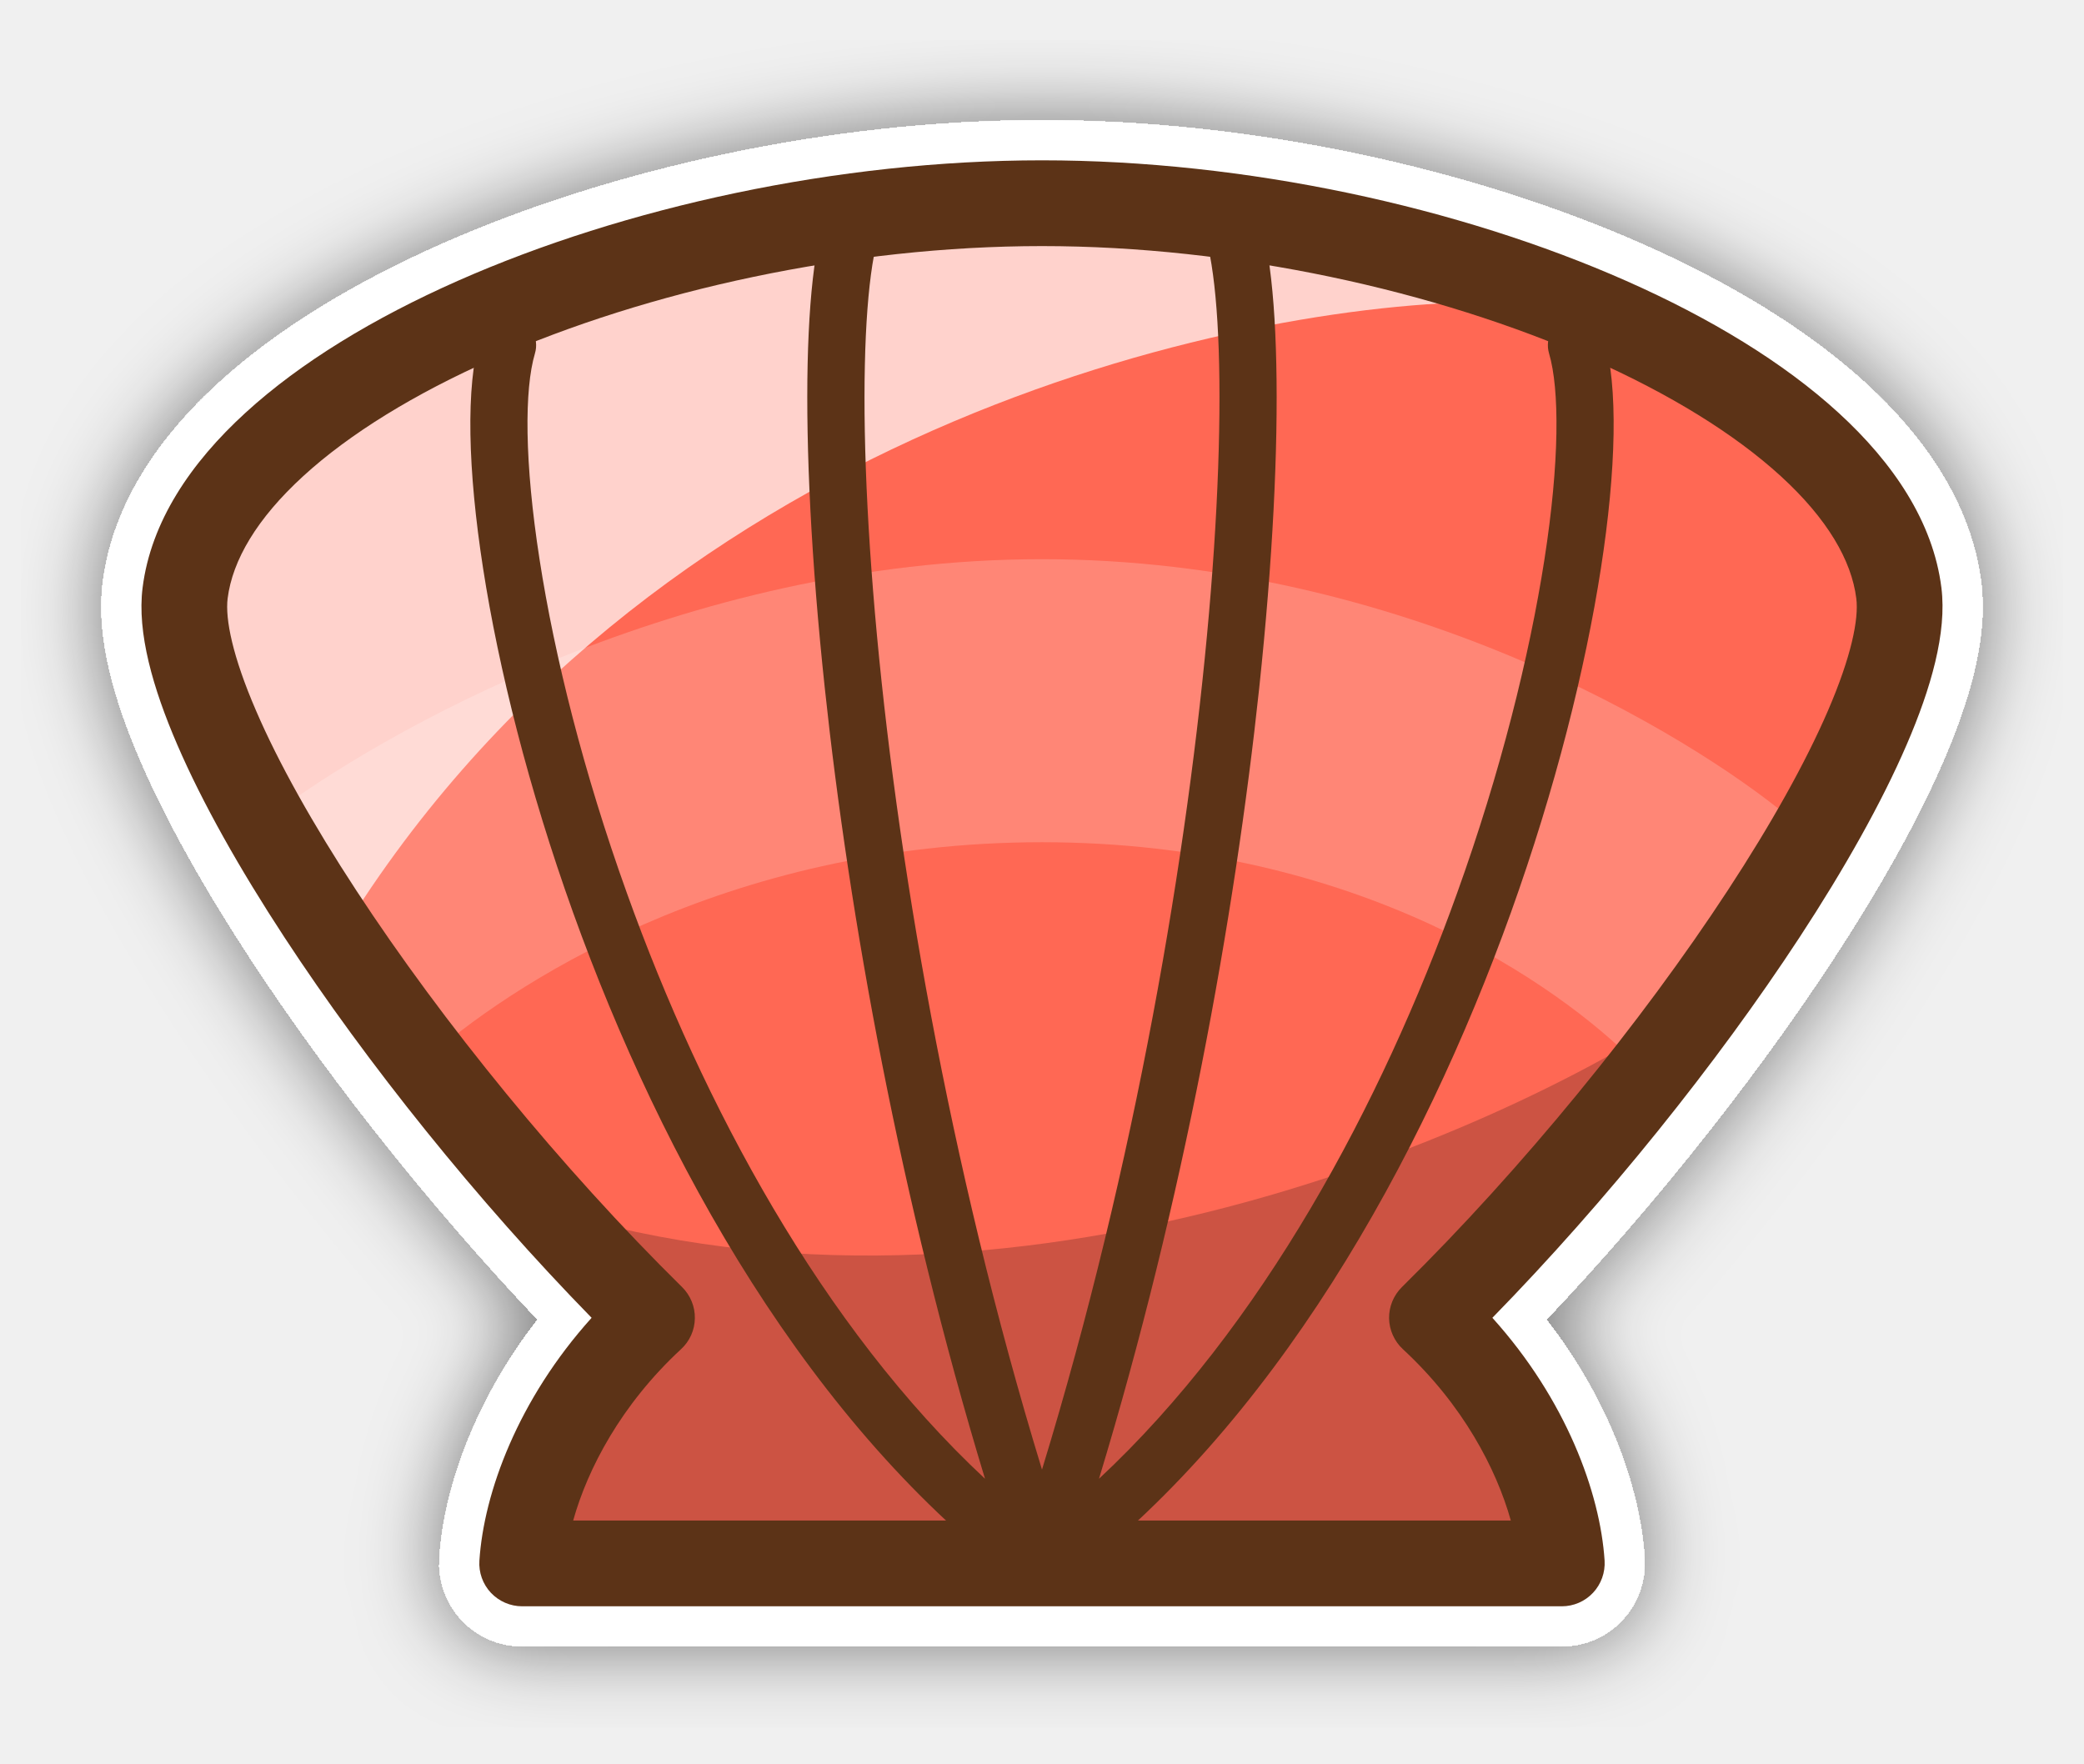
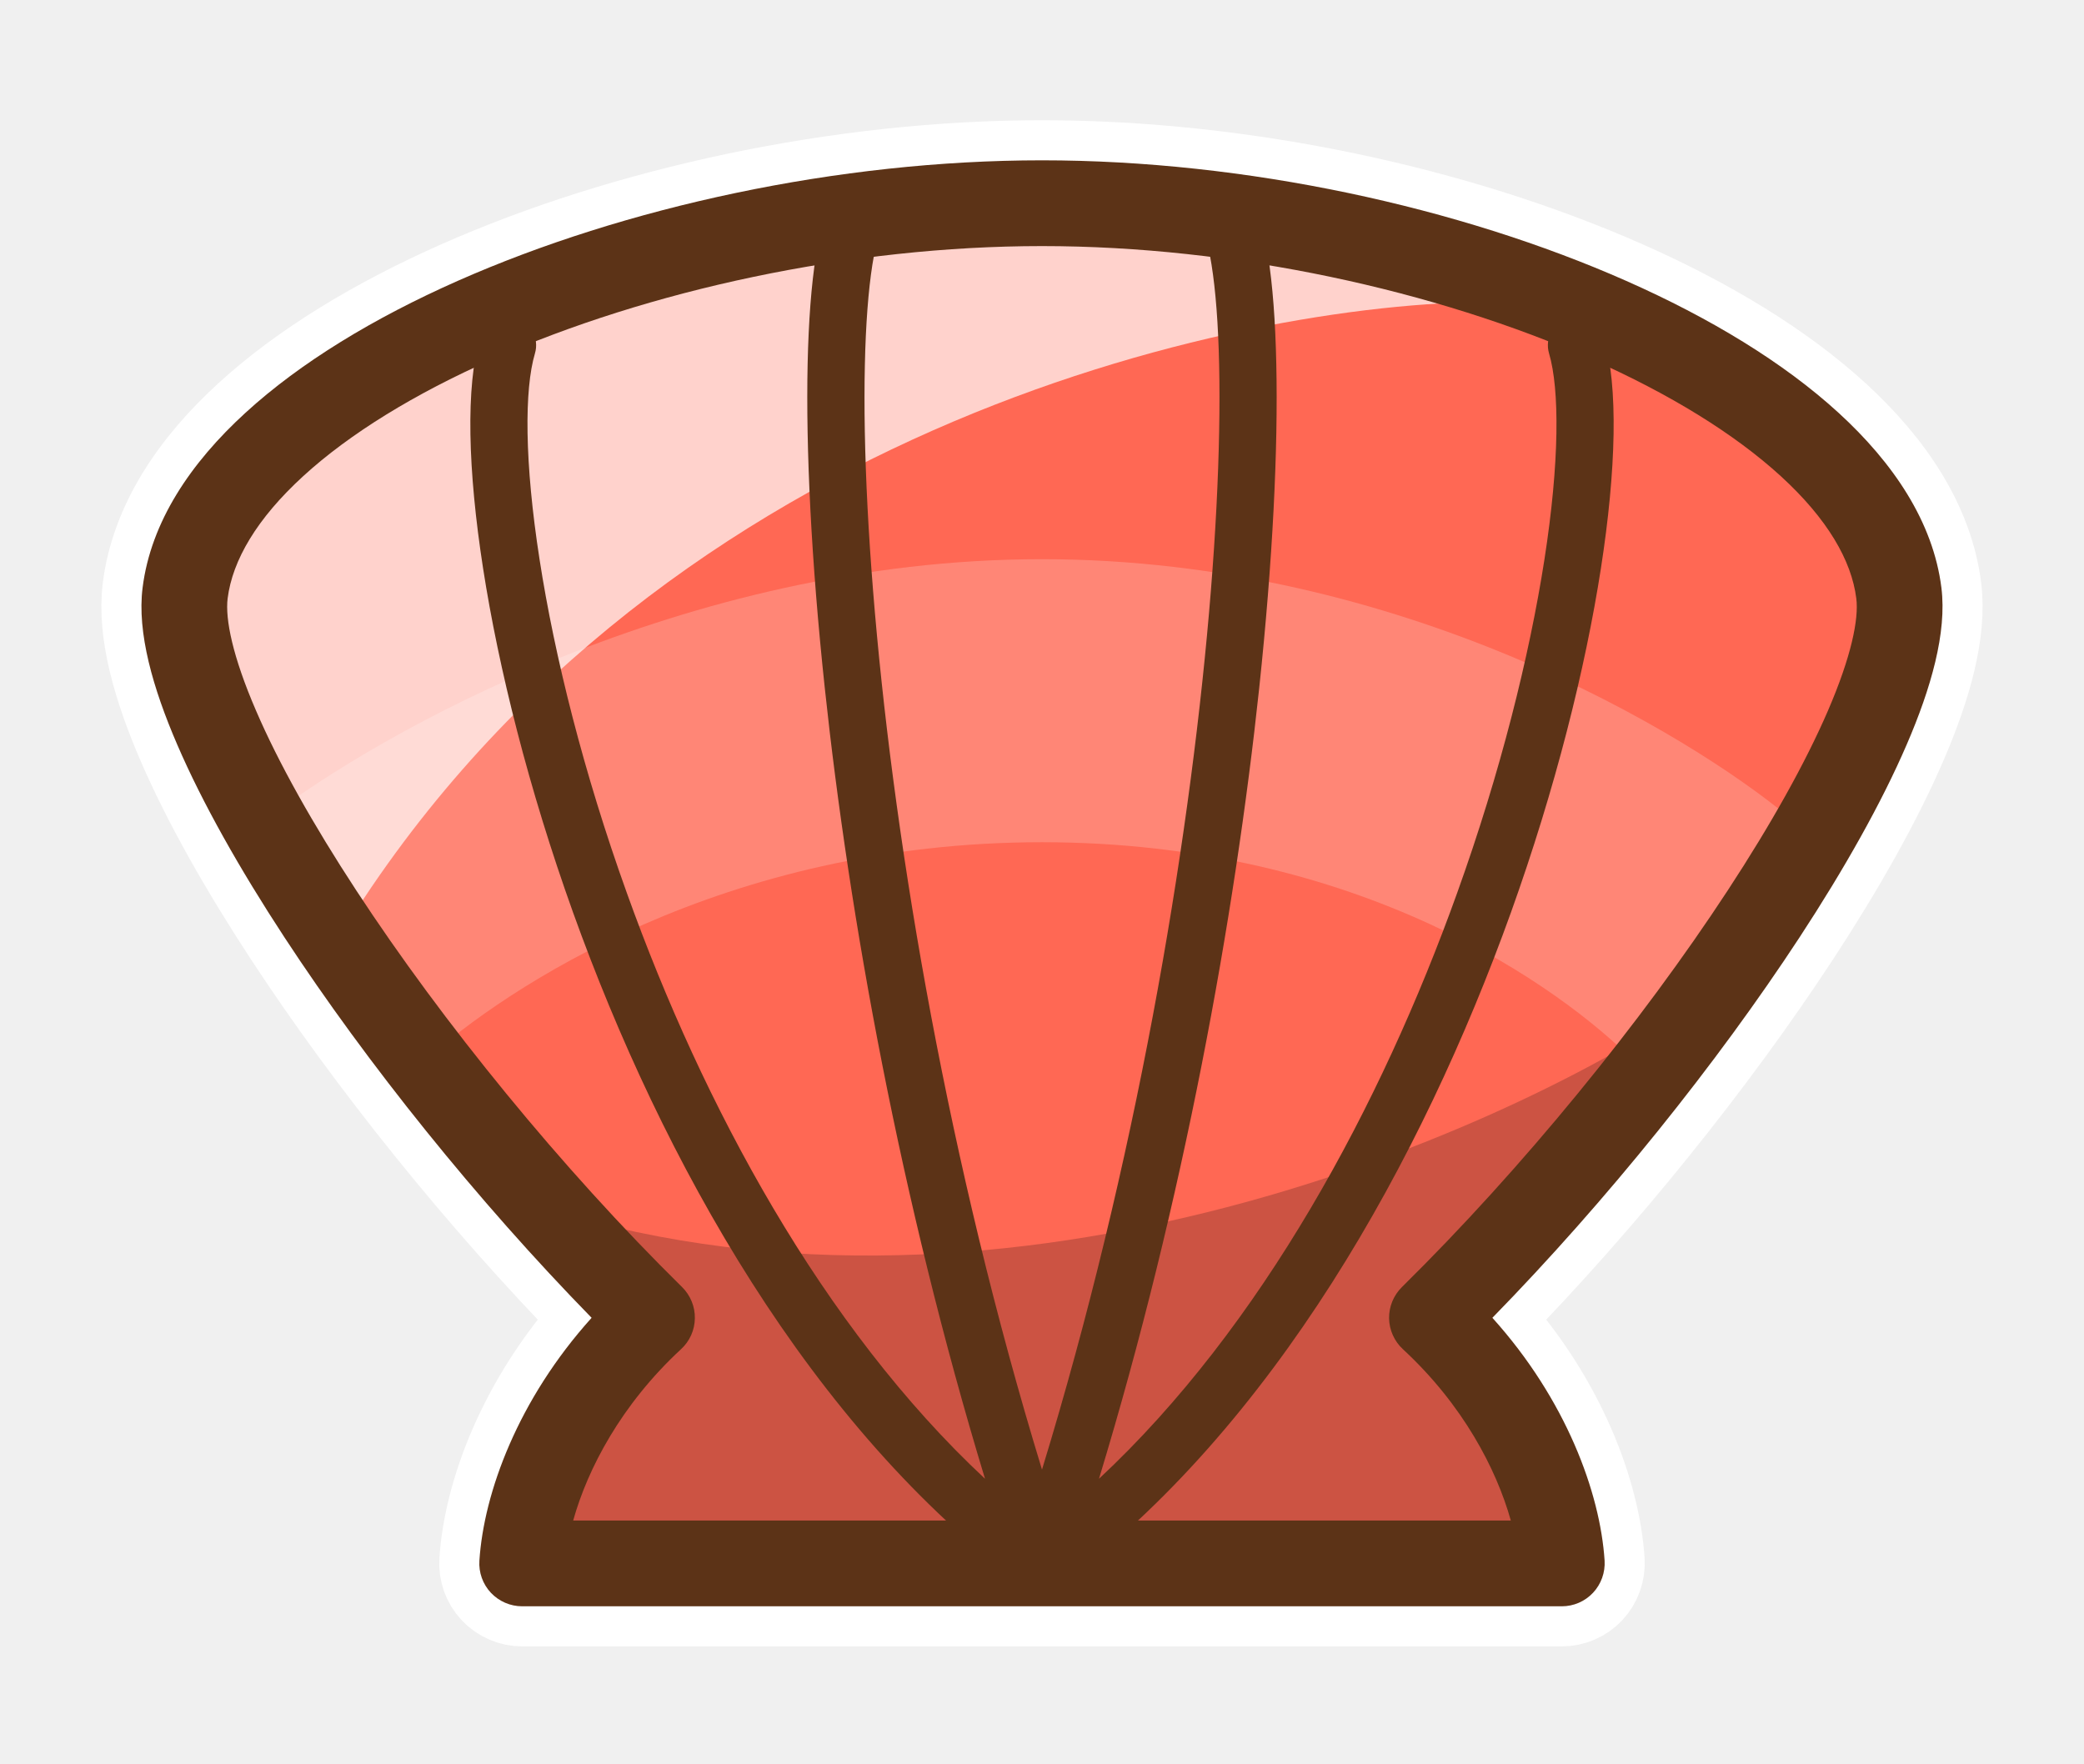
<svg xmlns="http://www.w3.org/2000/svg" width="26" height="22" viewBox="0 0 26 22" fill="none">
-   <g filter="url(#filter0_d_2536_125749)">
-     <path fill-rule="evenodd" clip-rule="evenodd" d="M3.784 5.939C3.203 6.47 2.9 6.991 2.84 7.465C2.808 7.723 2.902 8.19 3.194 8.865C3.474 9.516 3.905 10.284 4.444 11.107C5.522 12.754 7.005 14.575 8.51 16.057C8.614 16.16 8.672 16.301 8.669 16.447C8.667 16.593 8.605 16.732 8.497 16.831C7.748 17.524 7.33 18.327 7.151 18.969H18.849C18.669 18.327 18.252 17.524 17.502 16.831C17.395 16.732 17.333 16.593 17.33 16.447C17.328 16.301 17.386 16.16 17.49 16.057C18.994 14.575 20.478 12.754 21.556 11.107C22.095 10.284 22.525 9.516 22.806 8.865C23.097 8.19 23.192 7.723 23.159 7.465C23.1 6.991 22.797 6.47 22.216 5.939C21.639 5.412 20.831 4.914 19.858 4.483C17.913 3.622 15.396 3.07 13 3.07C10.604 3.07 8.087 3.622 6.142 4.483C5.169 4.914 4.36 5.412 3.784 5.939ZM5.708 3.505C7.792 2.583 10.457 2 13 2C15.542 2 18.207 2.583 20.291 3.505C21.333 3.966 22.251 4.521 22.938 5.15C23.62 5.774 24.118 6.51 24.221 7.332C24.291 7.892 24.091 8.587 23.788 9.289C23.475 10.015 23.011 10.839 22.451 11.694C21.422 13.265 20.045 14.981 18.619 16.44C19.536 17.457 19.964 18.621 20.019 19.469C20.028 19.617 19.976 19.762 19.875 19.87C19.774 19.978 19.633 20.039 19.485 20.039H6.515C6.367 20.039 6.226 19.978 6.124 19.87C6.023 19.762 5.971 19.617 5.981 19.469C6.036 18.621 6.464 17.457 7.381 16.44C5.955 14.981 4.578 13.265 3.549 11.694C2.989 10.839 2.524 10.015 2.211 9.289C1.908 8.587 1.708 7.892 1.779 7.332C1.882 6.51 2.379 5.774 3.062 5.15C3.749 4.521 4.667 3.966 5.708 3.505Z" fill="white" stroke="white" stroke-linecap="round" stroke-linejoin="round" />
-     <path fill-rule="evenodd" clip-rule="evenodd" d="M13 2.535C8.062 2.535 2.635 4.805 2.31 7.399C2.104 9.035 5.071 13.421 8.134 16.439C7.043 17.447 6.568 18.687 6.515 19.504H13H19.485C19.432 18.687 18.957 17.447 17.865 16.439C20.929 13.421 23.895 9.035 23.69 7.399C23.364 4.805 17.938 2.535 13 2.535Z" fill="#FF6854" />
-     <path d="M6.58 15.001C12.358 16.927 18.617 14.198 21.025 12.593L17.815 16.606L19.42 19.816H6.58L8.185 16.606L6.58 15.001Z" fill="black" fill-opacity="0.2" />
-     <path d="M4.172 11.791C8.024 5.371 15.408 3.766 18.618 3.766L17.013 2.963H8.987L2.567 6.173V8.581L4.172 11.791Z" fill="white" fill-opacity="0.7" />
-     <path opacity="0.2" d="M13 6.976C8.506 6.976 4.707 9.169 3.37 10.186L5.296 13.235C6.312 12.326 9.019 10.507 13 10.507C16.98 10.507 19.473 12.326 20.383 13.235L22.309 10.186C21.078 9.169 17.494 6.976 13 6.976Z" fill="white" />
-     <path fill-rule="evenodd" clip-rule="evenodd" d="M3.784 5.939C3.203 6.47 2.9 6.991 2.84 7.465C2.808 7.723 2.902 8.19 3.194 8.865C3.474 9.516 3.905 10.284 4.444 11.107C5.522 12.754 7.005 14.575 8.51 16.057C8.614 16.16 8.672 16.301 8.669 16.447C8.667 16.593 8.605 16.732 8.497 16.831C7.748 17.524 7.33 18.327 7.151 18.969H18.849C18.669 18.327 18.252 17.524 17.502 16.831C17.395 16.732 17.333 16.593 17.33 16.447C17.328 16.301 17.386 16.16 17.49 16.057C18.994 14.575 20.478 12.754 21.556 11.107C22.095 10.284 22.525 9.516 22.806 8.865C23.097 8.19 23.192 7.723 23.159 7.465C23.1 6.991 22.797 6.47 22.216 5.939C21.639 5.412 20.831 4.914 19.858 4.483C17.913 3.622 15.396 3.07 13 3.07C10.604 3.07 8.087 3.622 6.142 4.483C5.169 4.914 4.36 5.412 3.784 5.939ZM5.708 3.505C7.792 2.583 10.457 2 13 2C15.542 2 18.207 2.583 20.291 3.505C21.333 3.966 22.251 4.521 22.938 5.15C23.62 5.774 24.118 6.51 24.221 7.332C24.291 7.892 24.091 8.587 23.788 9.289C23.475 10.015 23.011 10.839 22.451 11.694C21.422 13.265 20.045 14.981 18.619 16.44C19.536 17.457 19.964 18.621 20.019 19.469C20.028 19.617 19.976 19.762 19.875 19.87C19.774 19.978 19.633 20.039 19.485 20.039H6.515C6.367 20.039 6.226 19.978 6.124 19.87C6.023 19.762 5.971 19.617 5.981 19.469C6.036 18.621 6.464 17.457 7.381 16.44C5.955 14.981 4.578 13.265 3.549 11.694C2.989 10.839 2.524 10.015 2.211 9.289C1.908 8.587 1.708 7.892 1.779 7.332C1.882 6.51 2.379 5.774 3.062 5.15C3.749 4.521 4.667 3.966 5.708 3.505Z" fill="#5C3317" />
-     <path fill-rule="evenodd" clip-rule="evenodd" d="M10.964 2.247C10.806 2.131 10.582 2.166 10.466 2.325C10.318 2.528 10.234 2.846 10.18 3.189C10.122 3.551 10.088 4.007 10.076 4.538C10.053 5.601 10.12 6.991 10.29 8.583C10.595 11.444 11.234 14.976 12.289 18.448C10.256 16.551 8.769 13.783 7.821 11.141C7.279 9.634 6.918 8.182 6.732 6.982C6.542 5.762 6.541 4.856 6.674 4.409C6.73 4.22 6.622 4.021 6.433 3.966C6.244 3.91 6.046 4.017 5.99 4.206C5.809 4.818 5.836 5.862 6.027 7.091C6.221 8.339 6.594 9.835 7.149 11.382C8.257 14.466 10.112 17.812 12.788 19.791C12.913 19.884 13.083 19.884 13.209 19.793C13.335 19.702 13.387 19.539 13.338 19.392C12.078 15.61 11.334 11.649 10.999 8.507C10.832 6.937 10.767 5.578 10.79 4.554C10.801 4.041 10.834 3.62 10.884 3.301C10.938 2.963 11.004 2.798 11.042 2.746C11.158 2.587 11.123 2.364 10.964 2.247Z" fill="#5C3317" />
-     <path fill-rule="evenodd" clip-rule="evenodd" d="M15.035 2.247C15.194 2.131 15.417 2.166 15.534 2.325C15.682 2.528 15.765 2.846 15.82 3.189C15.877 3.551 15.912 4.007 15.923 4.538C15.947 5.601 15.879 6.991 15.71 8.583C15.405 11.444 14.766 14.976 13.711 18.448C15.744 16.551 17.231 13.783 18.179 11.141C18.721 9.634 19.081 8.182 19.268 6.982C19.458 5.762 19.458 4.856 19.326 4.409C19.27 4.22 19.378 4.021 19.567 3.966C19.755 3.91 19.954 4.017 20.01 4.206C20.191 4.818 20.164 5.862 19.973 7.091C19.779 8.339 19.406 9.835 18.851 11.382C17.743 14.466 15.888 17.812 13.212 19.791C13.087 19.884 12.916 19.884 12.79 19.793C12.665 19.702 12.612 19.539 12.662 19.392C13.922 15.61 14.665 11.649 15 8.507C15.168 6.937 15.232 5.578 15.21 4.554C15.199 4.041 15.166 3.62 15.115 3.301C15.062 2.963 14.996 2.798 14.958 2.746C14.841 2.587 14.876 2.364 15.035 2.247Z" fill="#5C3317" />
-   </g>
-   <defs>
-     <filter id="filter0_d_2536_125749" x="0.265" y="0.5" width="25.47" height="21.039" filterUnits="userSpaceOnUse" color-interpolation-filters="sRGB">
-       <feFlood flood-opacity="0" result="BackgroundImageFix" />
-       <feColorMatrix in="SourceAlpha" type="matrix" values="0 0 0 0 0 0 0 0 0 0 0 0 0 0 0 0 0 0 127 0" result="hardAlpha" />
-       <feOffset />
-       <feGaussianBlur stdDeviation="0.5" />
-       <feComposite in2="hardAlpha" operator="out" />
-       <feColorMatrix type="matrix" values="0 0 0 0 0 0 0 0 0 0 0 0 0 0 0 0 0 0 0.5 0" />
-       <feBlend mode="normal" in2="BackgroundImageFix" result="effect1_dropShadow_2536_125749" />
-       <feBlend mode="normal" in="SourceGraphic" in2="effect1_dropShadow_2536_125749" result="shape" />
-     </filter>
-   </defs>
+   <path fill-rule="evenodd" clip-rule="evenodd" d="M3.784 5.939C3.203 6.47 2.9 6.991 2.84 7.465C2.808 7.723 2.902 8.19 3.194 8.865C3.474 9.516 3.905 10.284 4.444 11.107C5.522 12.754 7.005 14.575 8.51 16.057C8.614 16.16 8.672 16.301 8.669 16.447C8.667 16.593 8.605 16.732 8.497 16.831C7.748 17.524 7.33 18.327 7.151 18.969H18.849C18.669 18.327 18.252 17.524 17.502 16.831C17.395 16.732 17.333 16.593 17.33 16.447C17.328 16.301 17.386 16.16 17.49 16.057C18.994 14.575 20.478 12.754 21.556 11.107C22.095 10.284 22.525 9.516 22.806 8.865C23.097 8.19 23.192 7.723 23.159 7.465C23.1 6.991 22.797 6.47 22.216 5.939C21.639 5.412 20.831 4.914 19.858 4.483C17.913 3.622 15.396 3.07 13 3.07C10.604 3.07 8.087 3.622 6.142 4.483C5.169 4.914 4.36 5.412 3.784 5.939ZM5.708 3.505C7.792 2.583 10.457 2 13 2C15.542 2 18.207 2.583 20.291 3.505C21.333 3.966 22.251 4.521 22.938 5.15C23.62 5.774 24.118 6.51 24.221 7.332C24.291 7.892 24.091 8.587 23.788 9.289C23.475 10.015 23.011 10.839 22.451 11.694C21.422 13.265 20.045 14.981 18.619 16.44C19.536 17.457 19.964 18.621 20.019 19.469C20.028 19.617 19.976 19.762 19.875 19.87C19.774 19.978 19.633 20.039 19.485 20.039H6.515C6.367 20.039 6.226 19.978 6.124 19.87C6.023 19.762 5.971 19.617 5.981 19.469C6.036 18.621 6.464 17.457 7.381 16.44C5.955 14.981 4.578 13.265 3.549 11.694C2.989 10.839 2.524 10.015 2.211 9.289C1.908 8.587 1.708 7.892 1.779 7.332C1.882 6.51 2.379 5.774 3.062 5.15C3.749 4.521 4.667 3.966 5.708 3.505Z" fill="white" stroke="white" stroke-linecap="round" stroke-linejoin="round" />
+   <path fill-rule="evenodd" clip-rule="evenodd" d="M13 2.535C8.062 2.535 2.635 4.805 2.31 7.399C2.104 9.035 5.071 13.421 8.134 16.439C7.043 17.447 6.568 18.687 6.515 19.504H13H19.485C19.432 18.687 18.957 17.447 17.865 16.439C20.929 13.421 23.895 9.035 23.69 7.399C23.364 4.805 17.938 2.535 13 2.535Z" fill="#FF6854" />
+   <path d="M6.58 15.001C12.358 16.927 18.617 14.198 21.025 12.593L17.815 16.606L19.42 19.816H6.58L8.185 16.606L6.58 15.001Z" fill="black" fill-opacity="0.2" />
+   <path d="M4.172 11.791C8.024 5.371 15.408 3.766 18.618 3.766L17.013 2.963H8.987L2.567 6.173V8.581L4.172 11.791Z" fill="white" fill-opacity="0.7" />
+   <path opacity="0.2" d="M13 6.976C8.506 6.976 4.707 9.169 3.37 10.186L5.296 13.235C6.312 12.326 9.019 10.507 13 10.507C16.98 10.507 19.473 12.326 20.383 13.235L22.309 10.186C21.078 9.169 17.494 6.976 13 6.976Z" fill="white" />
+   <path fill-rule="evenodd" clip-rule="evenodd" d="M3.784 5.939C3.203 6.47 2.9 6.991 2.84 7.465C2.808 7.723 2.902 8.19 3.194 8.865C3.474 9.516 3.905 10.284 4.444 11.107C5.522 12.754 7.005 14.575 8.51 16.057C8.614 16.16 8.672 16.301 8.669 16.447C8.667 16.593 8.605 16.732 8.497 16.831C7.748 17.524 7.33 18.327 7.151 18.969H18.849C18.669 18.327 18.252 17.524 17.502 16.831C17.395 16.732 17.333 16.593 17.33 16.447C17.328 16.301 17.386 16.16 17.49 16.057C18.994 14.575 20.478 12.754 21.556 11.107C22.095 10.284 22.525 9.516 22.806 8.865C23.097 8.19 23.192 7.723 23.159 7.465C23.1 6.991 22.797 6.47 22.216 5.939C21.639 5.412 20.831 4.914 19.858 4.483C17.913 3.622 15.396 3.07 13 3.07C10.604 3.07 8.087 3.622 6.142 4.483C5.169 4.914 4.36 5.412 3.784 5.939ZM5.708 3.505C7.792 2.583 10.457 2 13 2C15.542 2 18.207 2.583 20.291 3.505C21.333 3.966 22.251 4.521 22.938 5.15C23.62 5.774 24.118 6.51 24.221 7.332C24.291 7.892 24.091 8.587 23.788 9.289C23.475 10.015 23.011 10.839 22.451 11.694C21.422 13.265 20.045 14.981 18.619 16.44C19.536 17.457 19.964 18.621 20.019 19.469C20.028 19.617 19.976 19.762 19.875 19.87C19.774 19.978 19.633 20.039 19.485 20.039H6.515C6.367 20.039 6.226 19.978 6.124 19.87C6.023 19.762 5.971 19.617 5.981 19.469C6.036 18.621 6.464 17.457 7.381 16.44C5.955 14.981 4.578 13.265 3.549 11.694C2.989 10.839 2.524 10.015 2.211 9.289C1.908 8.587 1.708 7.892 1.779 7.332C1.882 6.51 2.379 5.774 3.062 5.15C3.749 4.521 4.667 3.966 5.708 3.505Z" fill="#5C3317" />
+   <path fill-rule="evenodd" clip-rule="evenodd" d="M10.964 2.247C10.806 2.131 10.582 2.166 10.466 2.325C10.318 2.528 10.234 2.846 10.18 3.189C10.122 3.551 10.088 4.007 10.076 4.538C10.053 5.601 10.12 6.991 10.29 8.583C10.595 11.444 11.234 14.976 12.289 18.448C10.256 16.551 8.769 13.783 7.821 11.141C7.279 9.634 6.918 8.182 6.732 6.982C6.542 5.762 6.541 4.856 6.674 4.409C6.73 4.22 6.622 4.021 6.433 3.966C6.244 3.91 6.046 4.017 5.99 4.206C5.809 4.818 5.836 5.862 6.027 7.091C6.221 8.339 6.594 9.835 7.149 11.382C8.257 14.466 10.112 17.812 12.788 19.791C12.913 19.884 13.083 19.884 13.209 19.793C13.335 19.702 13.387 19.539 13.338 19.392C12.078 15.61 11.334 11.649 10.999 8.507C10.832 6.937 10.767 5.578 10.79 4.554C10.801 4.041 10.834 3.62 10.884 3.301C10.938 2.963 11.004 2.798 11.042 2.746C11.158 2.587 11.123 2.364 10.964 2.247Z" fill="#5C3317" />
+   <path fill-rule="evenodd" clip-rule="evenodd" d="M15.035 2.247C15.194 2.131 15.417 2.166 15.534 2.325C15.682 2.528 15.765 2.846 15.82 3.189C15.877 3.551 15.912 4.007 15.923 4.538C15.947 5.601 15.879 6.991 15.71 8.583C15.405 11.444 14.766 14.976 13.711 18.448C15.744 16.551 17.231 13.783 18.179 11.141C18.721 9.634 19.081 8.182 19.268 6.982C19.458 5.762 19.458 4.856 19.326 4.409C19.27 4.22 19.378 4.021 19.567 3.966C19.755 3.91 19.954 4.017 20.01 4.206C20.191 4.818 20.164 5.862 19.973 7.091C19.779 8.339 19.406 9.835 18.851 11.382C17.743 14.466 15.888 17.812 13.212 19.791C13.087 19.884 12.916 19.884 12.79 19.793C12.665 19.702 12.612 19.539 12.662 19.392C13.922 15.61 14.665 11.649 15 8.507C15.168 6.937 15.232 5.578 15.21 4.554C15.199 4.041 15.166 3.62 15.115 3.301C15.062 2.963 14.996 2.798 14.958 2.746C14.841 2.587 14.876 2.364 15.035 2.247Z" fill="#5C3317" />
</svg>
